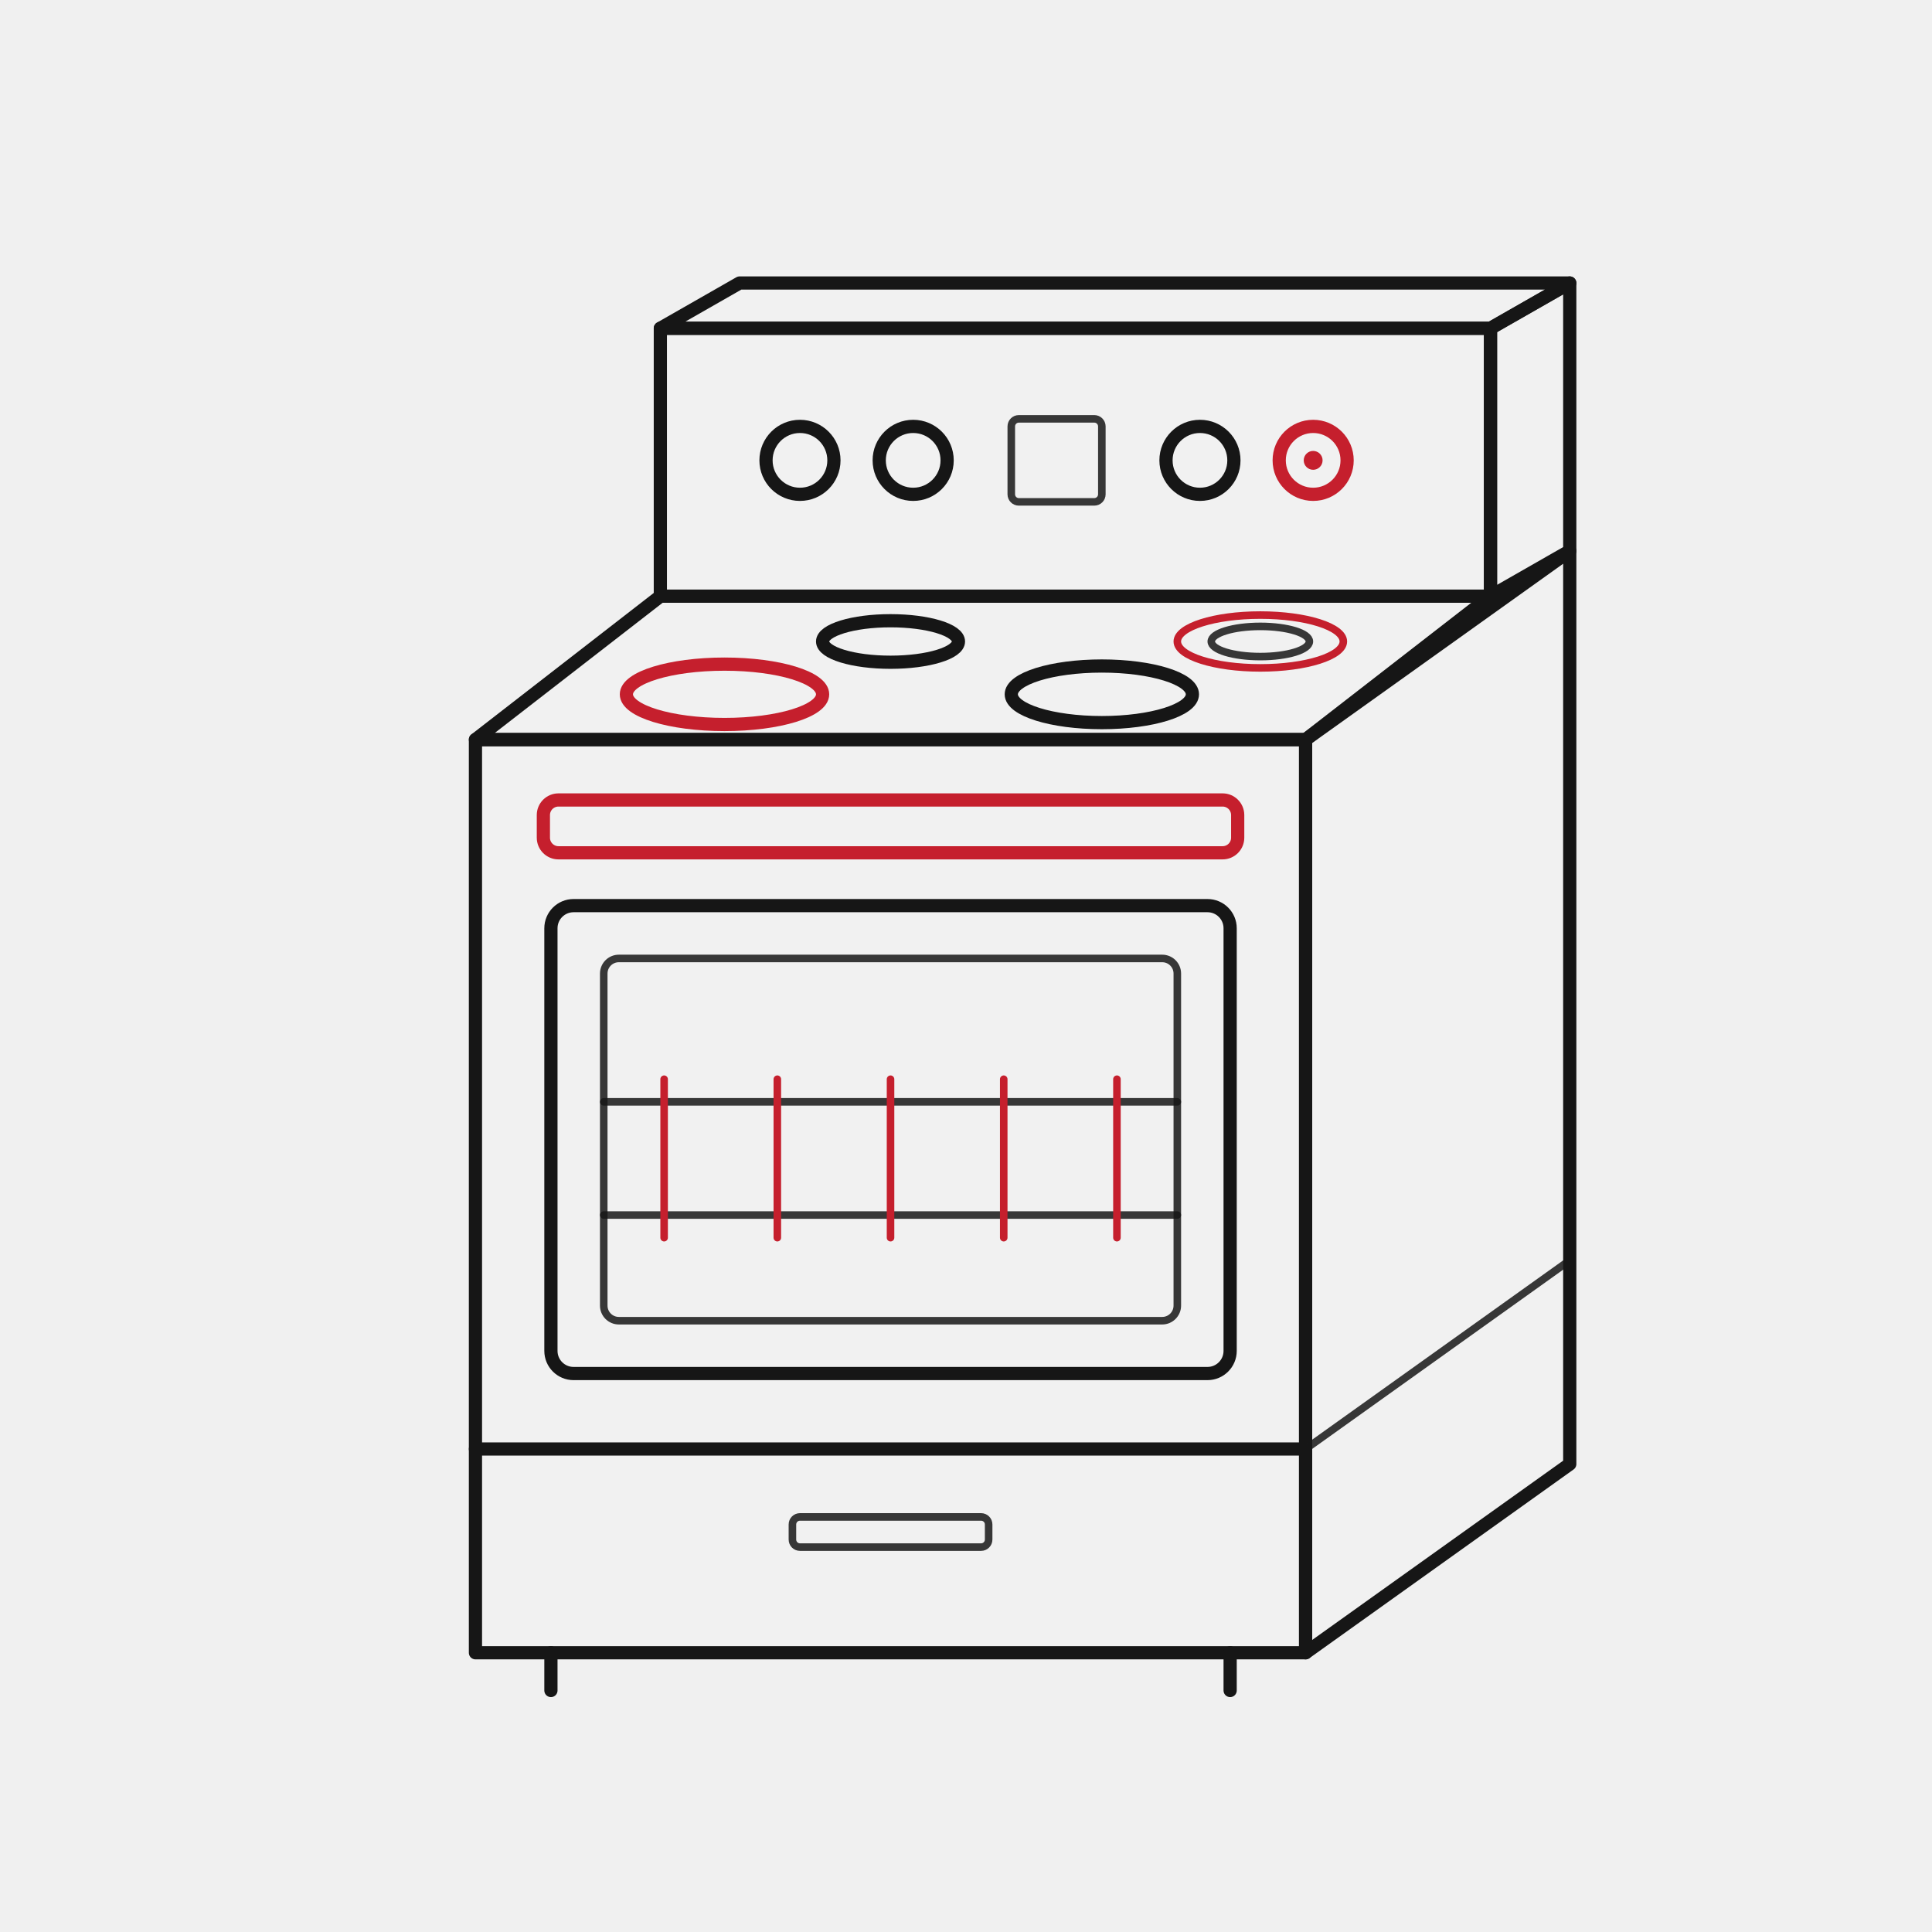
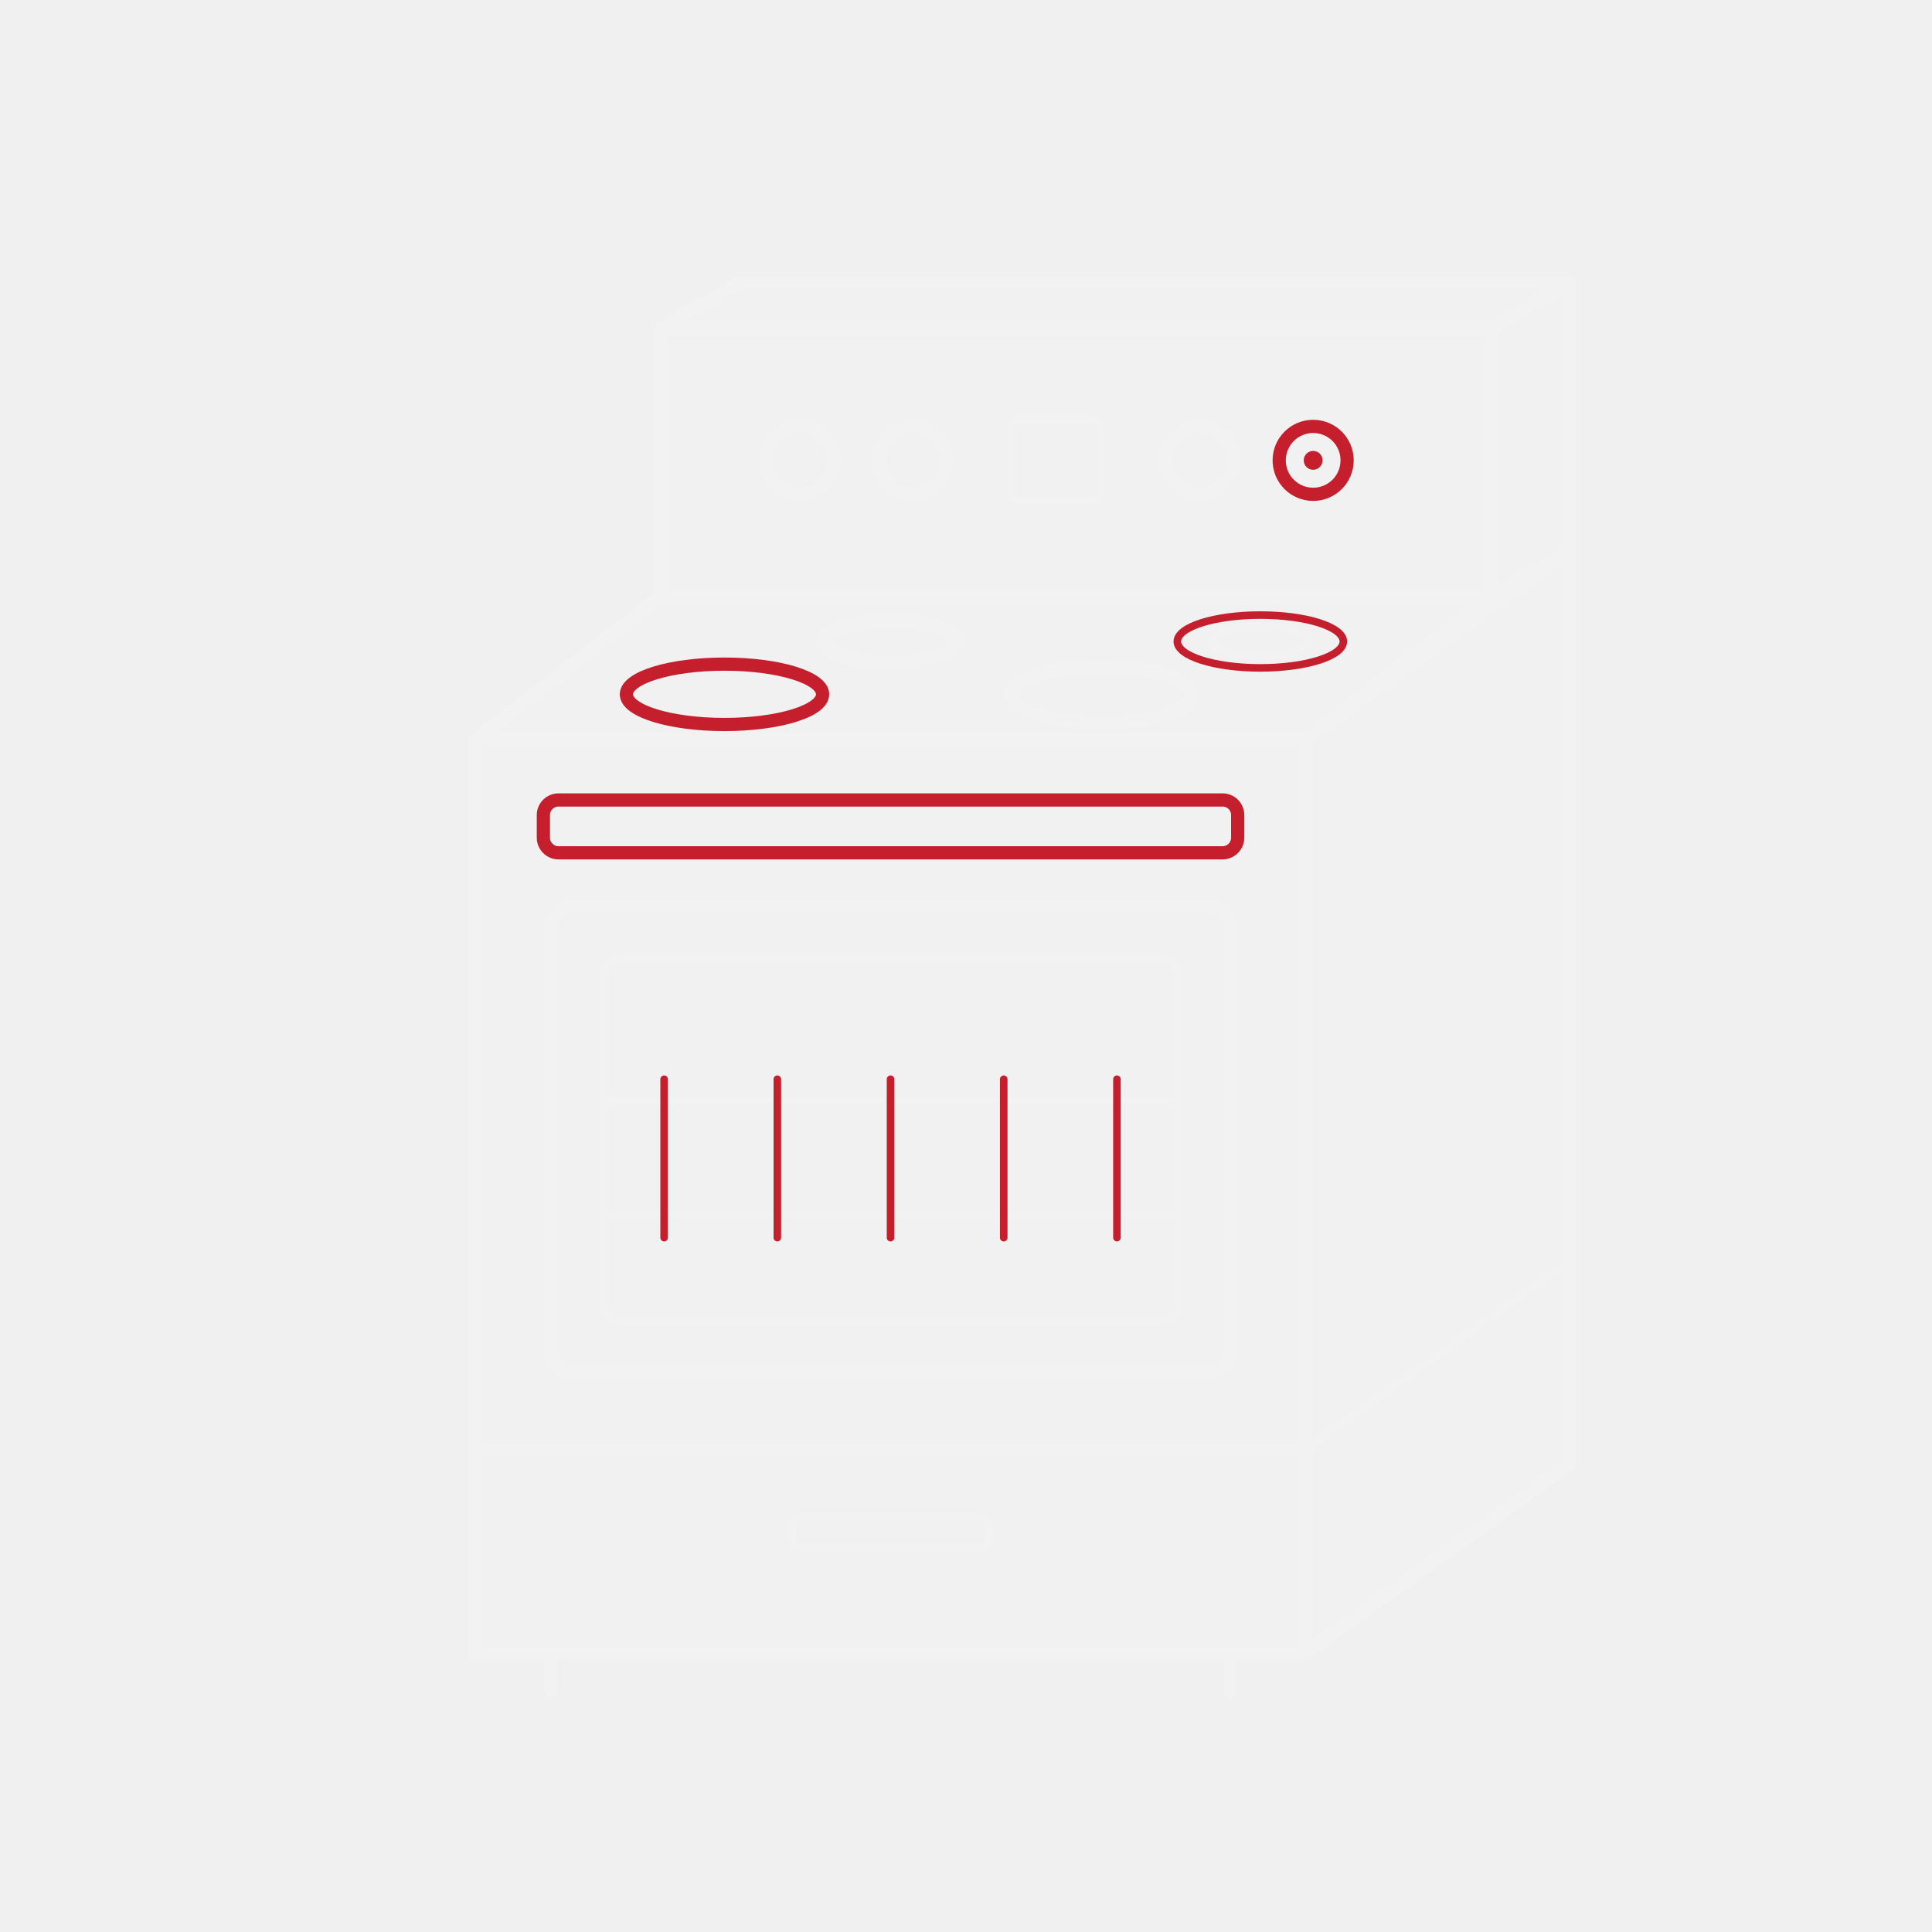
- <svg xmlns="http://www.w3.org/2000/svg" viewBox="0 0 512 512" fill="none" role="img" aria-label="GE 30-inch electric range isometric">
-   <style>
- .ln{fill:none;stroke:#161616;stroke-width:3.5;stroke-linejoin:round;stroke-linecap:round}
- .thin{fill:none;stroke:#161616;stroke-width:2;stroke-linejoin:round;stroke-linecap:round;opacity:.85}
- .face{fill:#fff;fill-opacity:.05;stroke:#161616;stroke-width:3.5;stroke-linejoin:round;stroke-linecap:round}
- .red{fill:none;stroke:#c51f2d;stroke-width:3.5;stroke-linejoin:round;stroke-linecap:round}
- .red-thin{fill:none;stroke:#c51f2d;stroke-width:2;stroke-linejoin:round;stroke-linecap:round}
- .red-fill{fill:#c51f2d;stroke:none}
- @media (prefers-color-scheme:dark){
- .ln,.thin{stroke:#F2F2F2}
- .face{stroke:#F2F2F2}
- }
- </style>
-   <path class="face" d="M196 75 L416 75 L395 87 L175 87 Z" />
-   <path class="face" d="M175 87 L395 87 L395 158 L175 158 Z" />
-   <path class="face" d="M395 87 L416 75 L416 146 L395 158 Z" />
-   <circle class="ln" cx="212" cy="122" r="9" />
-   <circle class="ln" cx="242" cy="122" r="9" />
-   <rect class="thin" x="268" y="111" width="24" height="22" rx="2" />
-   <circle class="ln" cx="318" cy="122" r="9" />
-   <circle class="red" cx="348" cy="122" r="9" />
-   <circle cx="348" cy="122" r="2.5" class="red-fill" />
-   <path class="face" d="M126 196 L346 196 L395 158 L175 158 Z" />
-   <ellipse class="red" cx="192" cy="184" rx="26" ry="8" />
-   <ellipse class="ln" cx="292" cy="184" rx="24" ry="7.5" />
-   <ellipse class="ln" cx="236" cy="170" rx="18" ry="5.5" />
-   <ellipse class="red-thin" cx="334" cy="170" rx="22" ry="7" />
-   <ellipse class="thin" cx="334" cy="170" rx="13" ry="4" />
-   <path class="face" d="M126 196 L346 196 L346 438 L126 438 Z" />
-   <path class="face" d="M346 196 L416 146 L416 388 L346 438 Z" />
-   <rect class="red" x="144" y="212" width="184" height="14" rx="4" />
-   <rect class="ln" x="146" y="240" width="180" height="124" rx="6" />
-   <rect class="thin" x="160" y="254" width="152" height="96" rx="4" />
-   <path class="thin" d="M160 292 H312 M160 322 H312" />
-   <path class="red-thin" d="M176 286 V328 M206 286 V328 M236 286 V328 M266 286 V328 M296 286 V328" />
-   <path class="ln" d="M126 384 H346" />
-   <path class="thin" d="M346 384 L416 334" />
-   <rect class="thin" x="210" y="402" width="52" height="8" rx="2" />
-   <path class="ln" d="M146 438 V448 M326 438 V448" />
+ <svg xmlns="http://www.w3.org/2000/svg" viewBox="0 0 512 512" fill="none">
+   <path d="M196 75 L416 75 L395 87 L175 87 Z" fill="#FFFFFF" fill-opacity="0.05" stroke="#F2F2F2" stroke-width="3.5" stroke-linecap="round" stroke-linejoin="round" />
+   <path d="M175 87 L395 87 L395 158 L175 158 Z" fill="#FFFFFF" fill-opacity="0.05" stroke="#F2F2F2" stroke-width="3.5" stroke-linecap="round" stroke-linejoin="round" />
+   <path d="M395 87 L416 75 L416 146 L395 158 Z" fill="#FFFFFF" fill-opacity="0.05" stroke="#F2F2F2" stroke-width="3.5" stroke-linecap="round" stroke-linejoin="round" />
+   <circle cx="212" cy="122" r="9" fill="none" stroke="#F2F2F2" stroke-width="3.5" stroke-linecap="round" stroke-linejoin="round" />
+   <circle cx="242" cy="122" r="9" fill="none" stroke="#F2F2F2" stroke-width="3.5" stroke-linecap="round" stroke-linejoin="round" />
+   <rect x="268" y="111" width="24" height="22" rx="2" fill="none" stroke="#F2F2F2" stroke-width="2" stroke-linecap="round" stroke-linejoin="round" opacity="0.85" />
+   <circle cx="318" cy="122" r="9" fill="none" stroke="#F2F2F2" stroke-width="3.5" stroke-linecap="round" stroke-linejoin="round" />
+   <circle cx="348" cy="122" r="9" fill="none" stroke="#C51F2D" stroke-width="3.5" stroke-linecap="round" stroke-linejoin="round" />
+   <circle cx="348" cy="122" r="2.5" fill="#C51F2D" stroke="none" />
+   <path d="M126 196 L346 196 L395 158 L175 158 Z" fill="#FFFFFF" fill-opacity="0.05" stroke="#F2F2F2" stroke-width="3.5" stroke-linecap="round" stroke-linejoin="round" />
+   <ellipse cx="192" cy="184" rx="26" ry="8" fill="none" stroke="#C51F2D" stroke-width="3.5" stroke-linecap="round" stroke-linejoin="round" />
+   <ellipse cx="292" cy="184" rx="24" ry="7.5" fill="none" stroke="#F2F2F2" stroke-width="3.5" stroke-linecap="round" stroke-linejoin="round" />
+   <ellipse cx="236" cy="170" rx="18" ry="5.5" fill="none" stroke="#F2F2F2" stroke-width="3.5" stroke-linecap="round" stroke-linejoin="round" />
+   <ellipse cx="334" cy="170" rx="22" ry="7" fill="none" stroke="#C51F2D" stroke-width="2" stroke-linecap="round" stroke-linejoin="round" />
+   <ellipse cx="334" cy="170" rx="13" ry="4" fill="none" stroke="#F2F2F2" stroke-width="2" stroke-linecap="round" stroke-linejoin="round" opacity="0.85" />
+   <path d="M126 196 L346 196 L346 438 L126 438 Z" fill="#FFFFFF" fill-opacity="0.05" stroke="#F2F2F2" stroke-width="3.5" stroke-linecap="round" stroke-linejoin="round" />
+   <path d="M346 196 L416 146 L416 388 L346 438 Z" fill="#FFFFFF" fill-opacity="0.05" stroke="#F2F2F2" stroke-width="3.5" stroke-linecap="round" stroke-linejoin="round" />
+   <rect x="144" y="212" width="184" height="14" rx="4" fill="none" stroke="#C51F2D" stroke-width="3.5" stroke-linecap="round" stroke-linejoin="round" />
+   <rect x="146" y="240" width="180" height="124" rx="6" fill="none" stroke="#F2F2F2" stroke-width="3.5" stroke-linecap="round" stroke-linejoin="round" />
+   <rect x="160" y="254" width="152" height="96" rx="4" fill="none" stroke="#F2F2F2" stroke-width="2" stroke-linecap="round" stroke-linejoin="round" opacity="0.85" />
+   <path d="M160 292 H312 M160 322 H312" fill="none" stroke="#F2F2F2" stroke-width="2" stroke-linecap="round" stroke-linejoin="round" opacity="0.85" />
+   <path d="M176 286 V328 M206 286 V328 M236 286 V328 M266 286 V328 M296 286 V328" fill="none" stroke="#C51F2D" stroke-width="2" stroke-linecap="round" stroke-linejoin="round" />
+   <path d="M126 384 H346" fill="none" stroke="#F2F2F2" stroke-width="3.5" stroke-linecap="round" stroke-linejoin="round" />
+   <path d="M346 384 L416 334" fill="none" stroke="#F2F2F2" stroke-width="2" stroke-linecap="round" stroke-linejoin="round" opacity="0.85" />
+   <rect x="210" y="402" width="52" height="8" rx="2" fill="none" stroke="#F2F2F2" stroke-width="2" stroke-linecap="round" stroke-linejoin="round" opacity="0.85" />
+   <path d="M146 438 V448 M326 438 V448" fill="none" stroke="#F2F2F2" stroke-width="3.5" stroke-linecap="round" stroke-linejoin="round" />
</svg>
